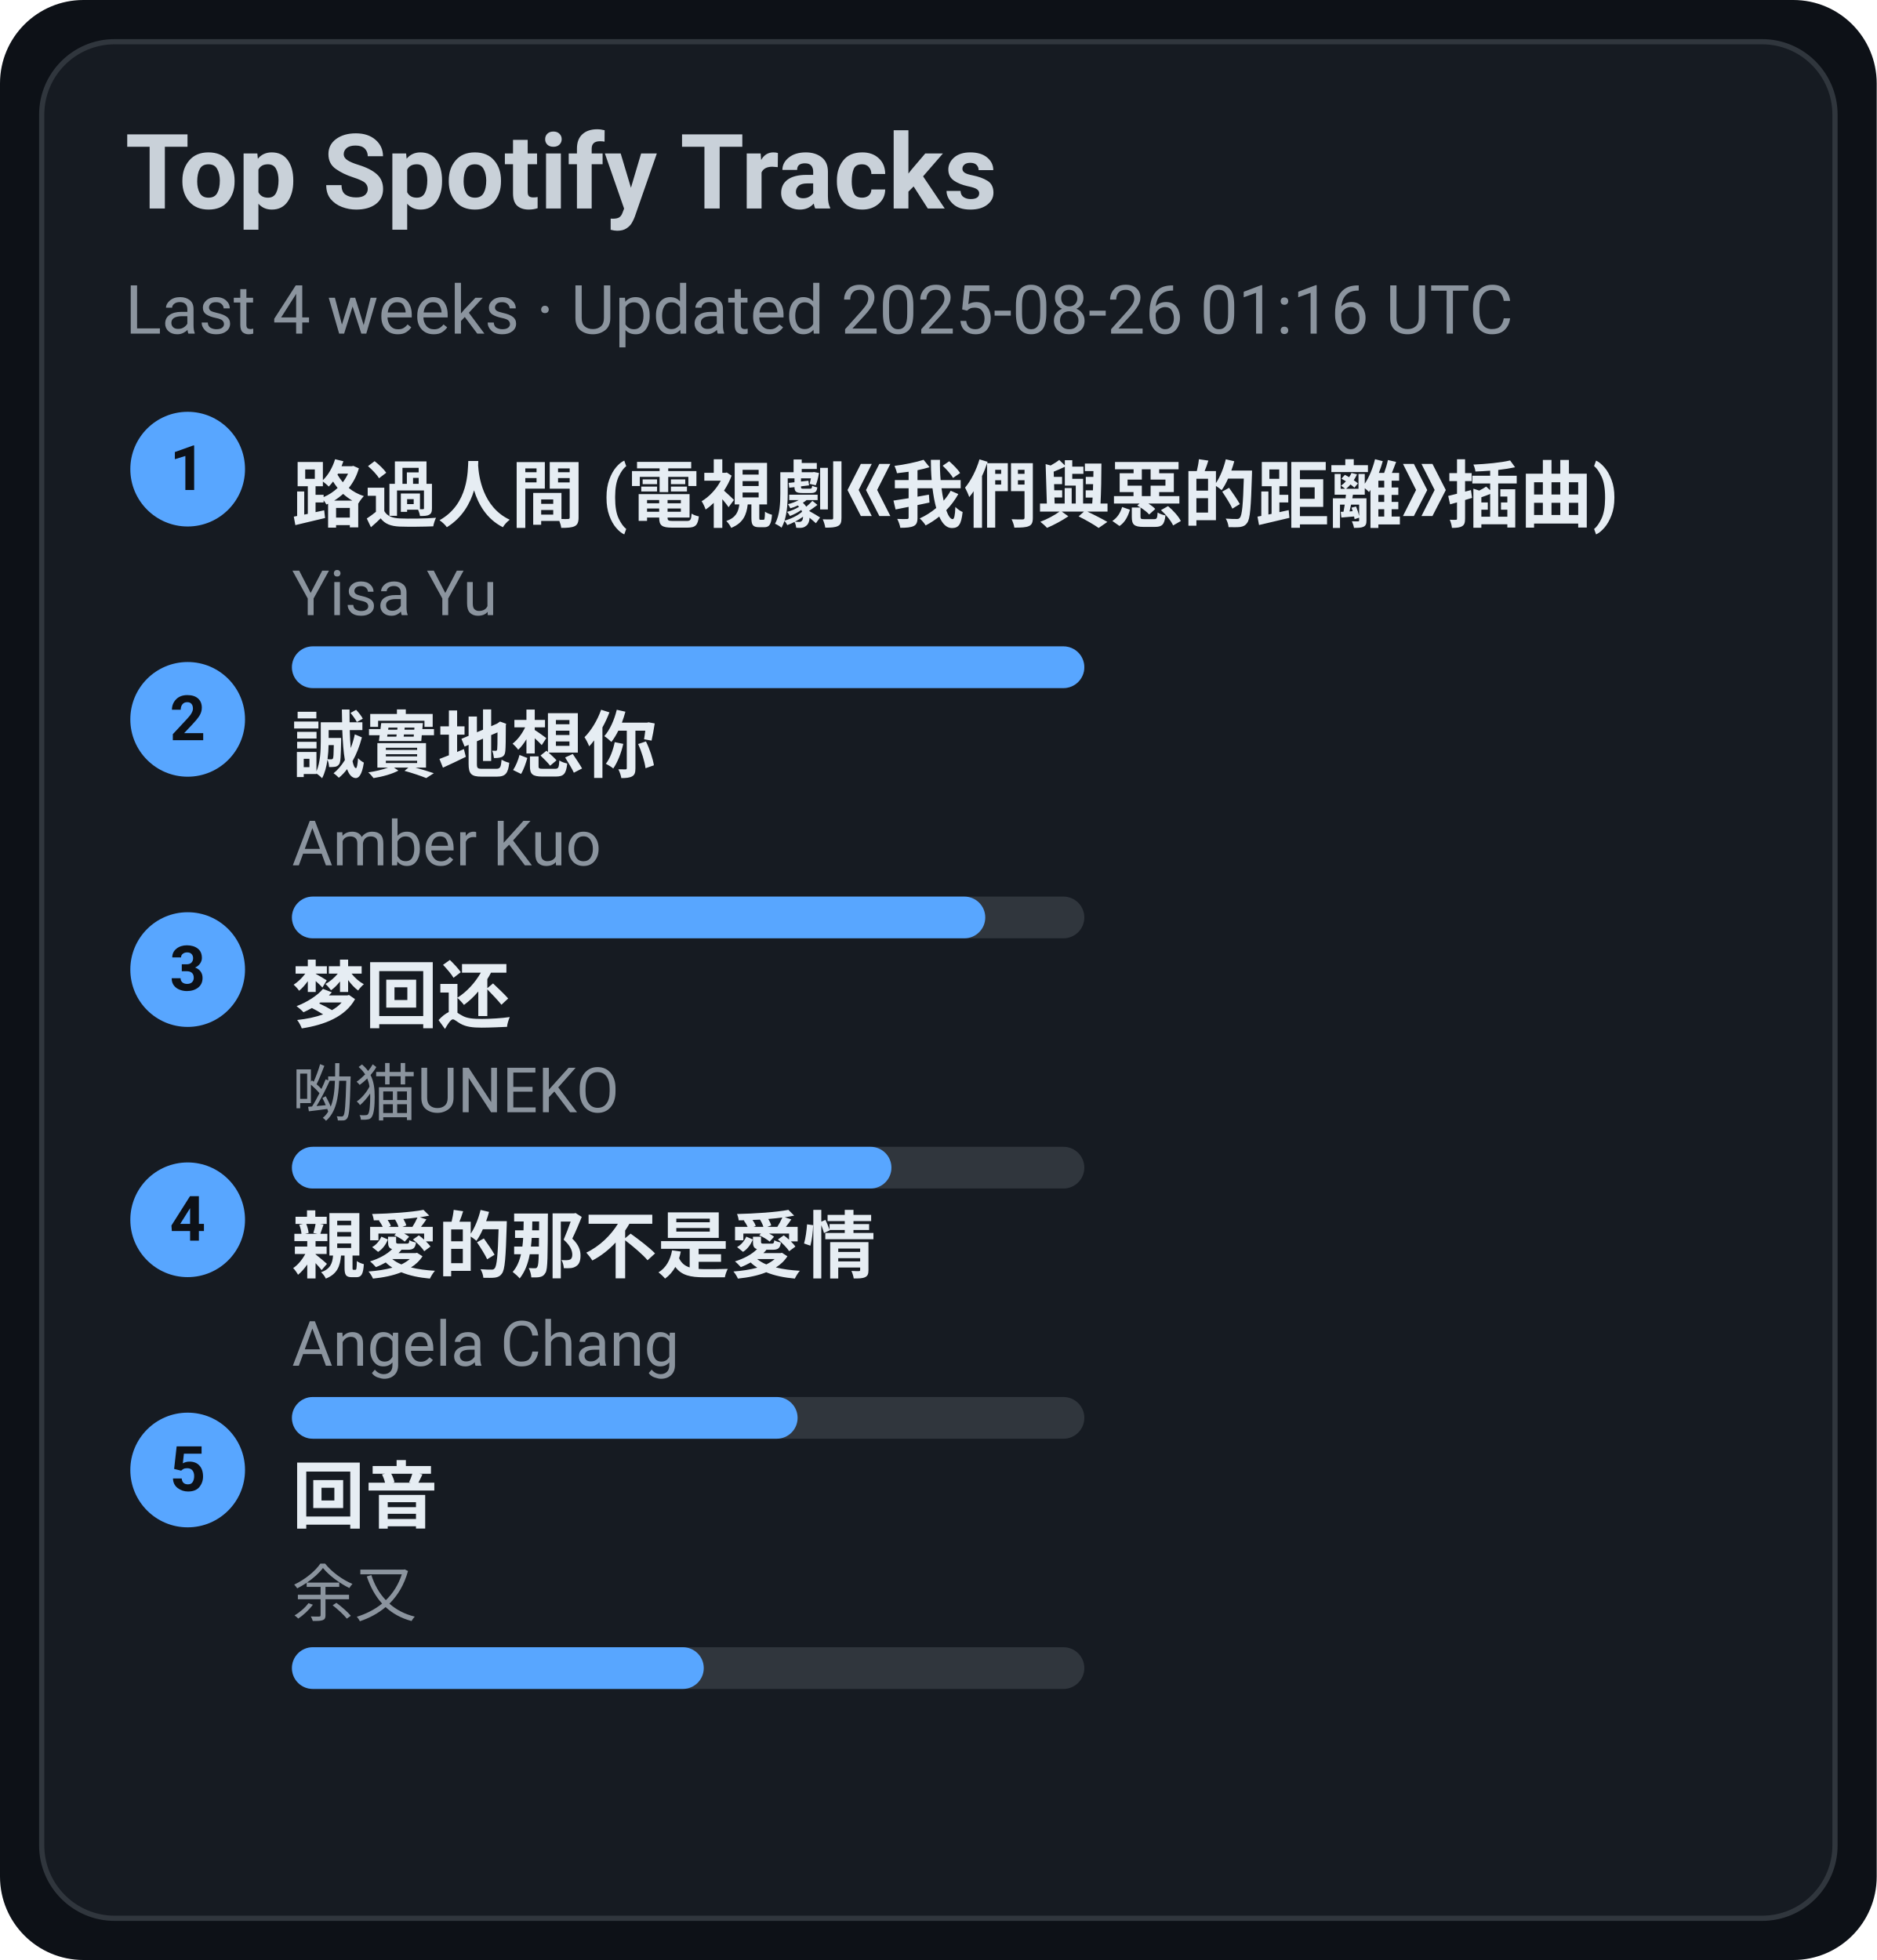
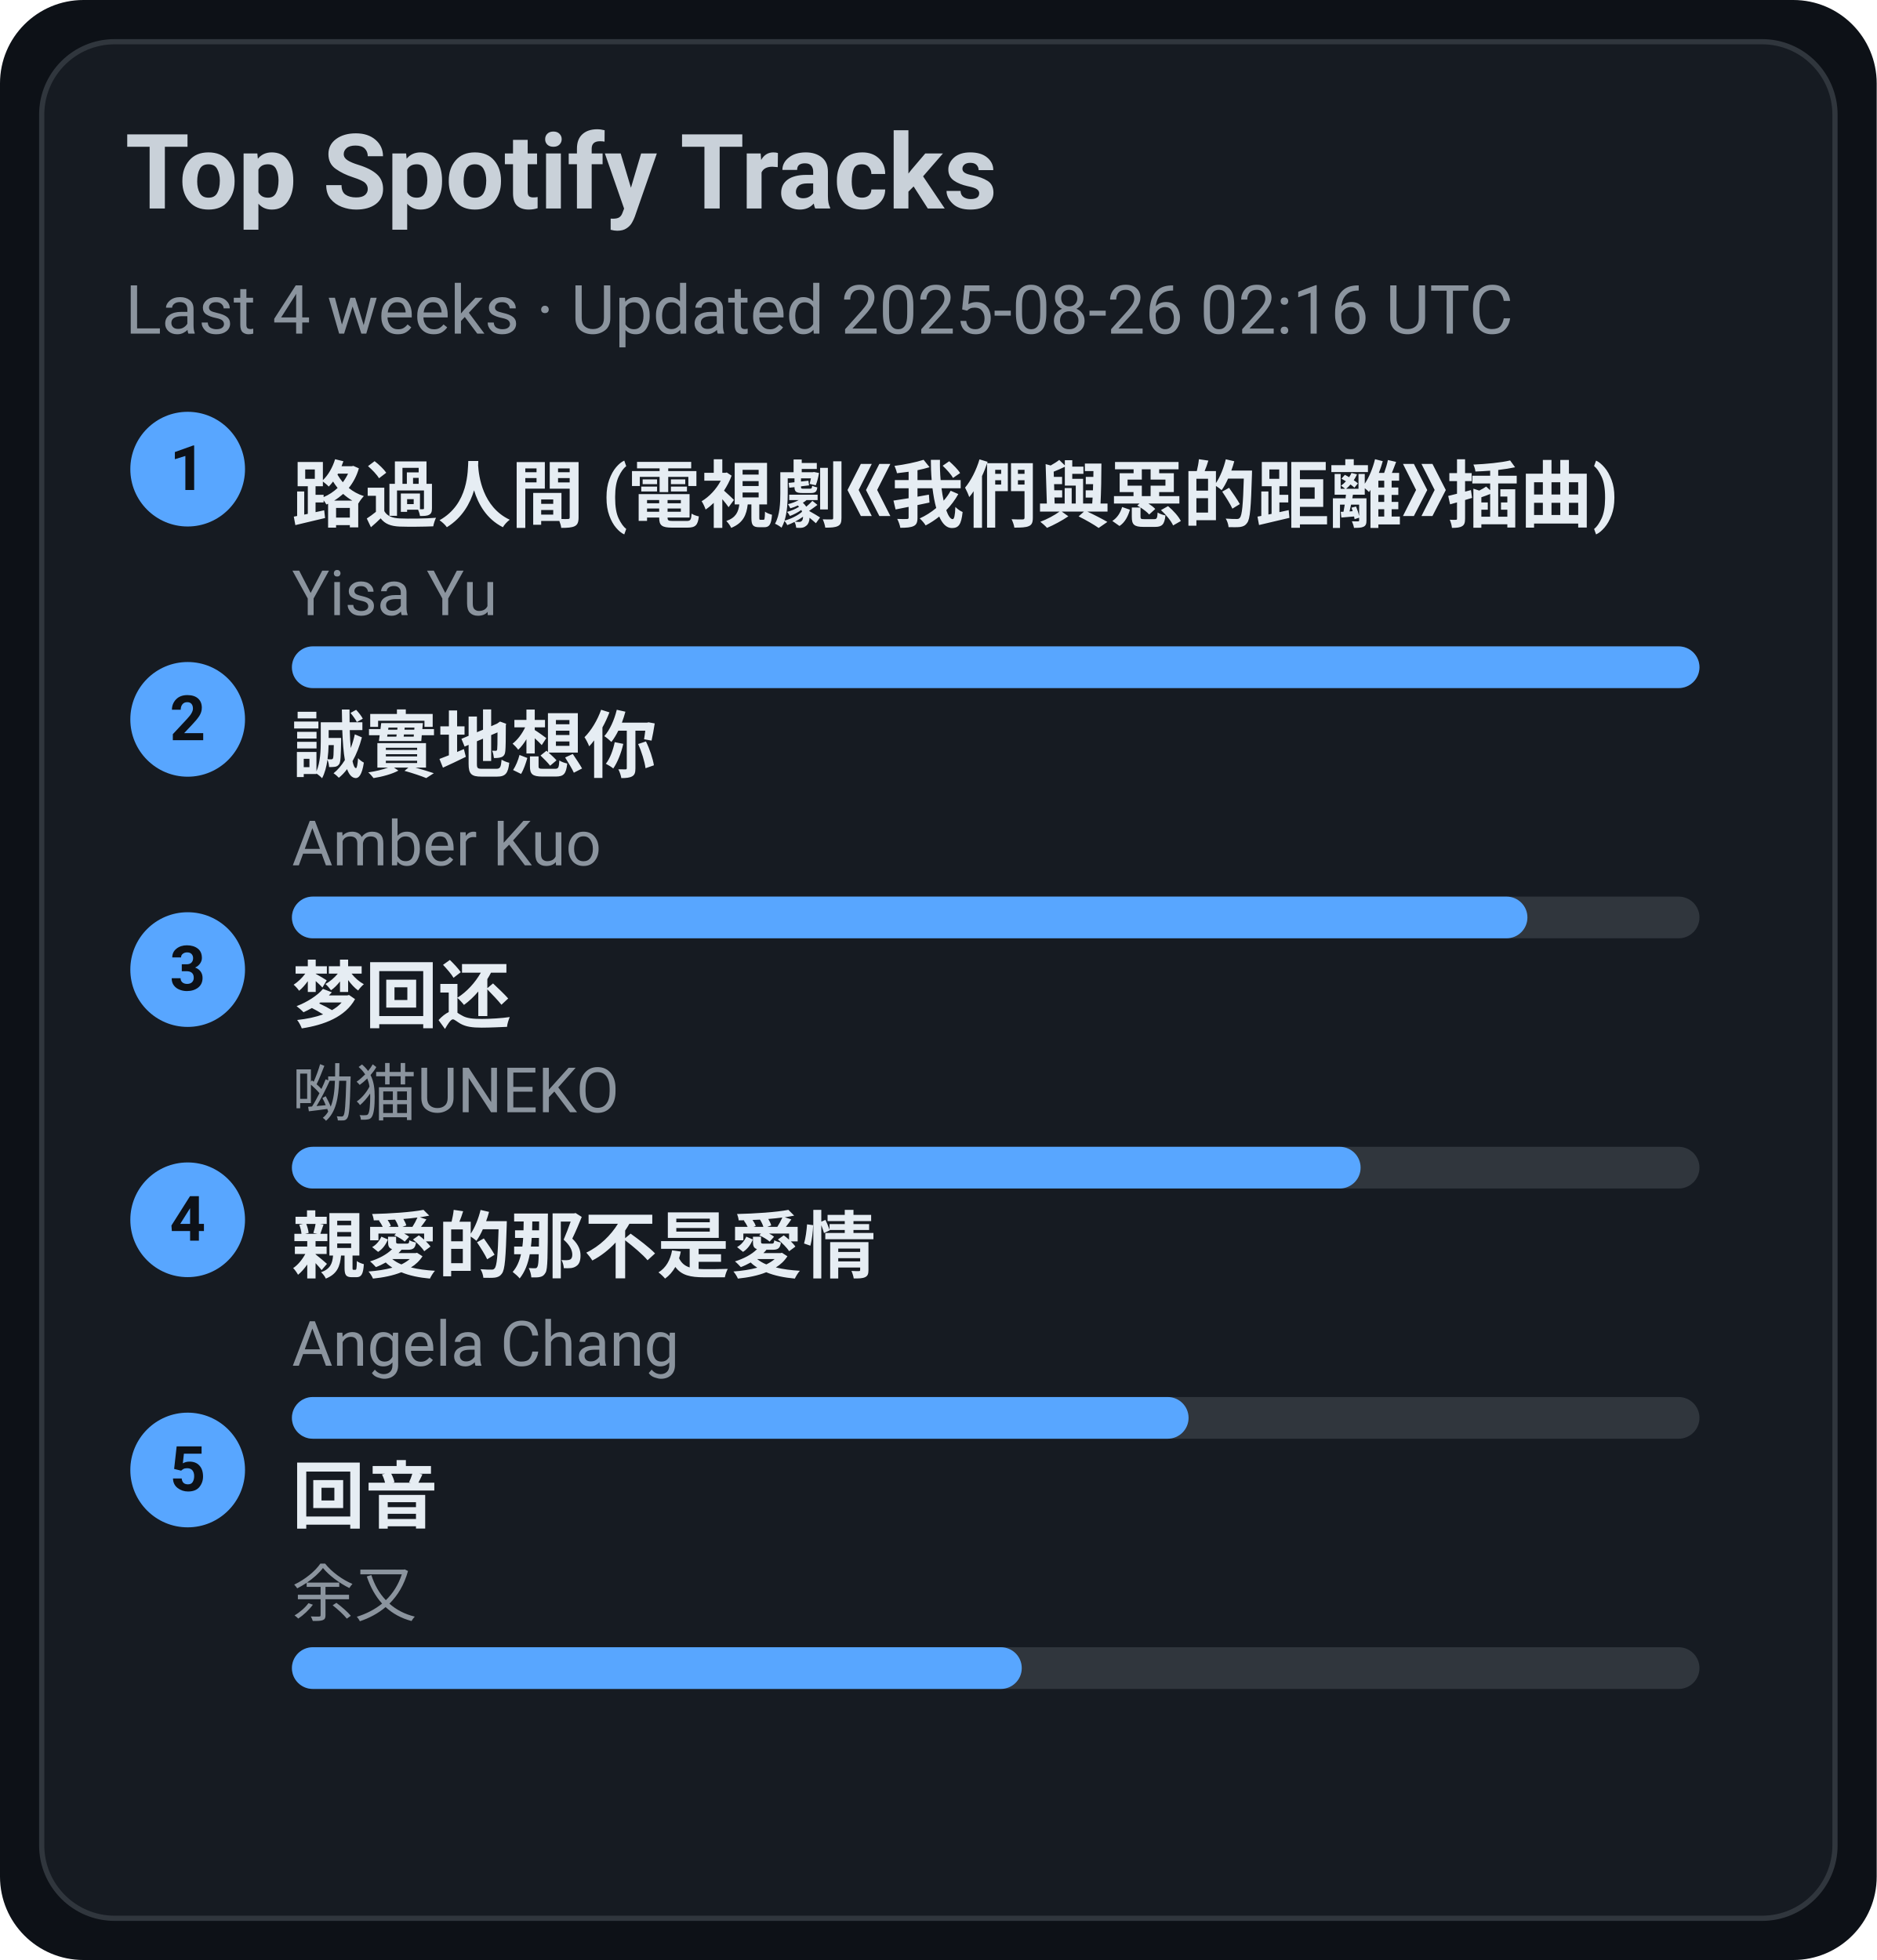
<svg xmlns="http://www.w3.org/2000/svg" width="360" height="376" viewBox="0 0 360 376">
  <style>text{font-family:-apple-system,BlinkMacSystemFont,Segoe UI,Roboto,Ubuntu,Helvetica Neue,Arial,Noto Sans,sans-serif}</style>
  <rect width="360" height="376" rx="16" fill="#0d1117" />
  <rect x="8" y="8" width="344" height="360" rx="14" fill="#161b22" stroke="#30363d" />
  <text x="24" y="40" font-size="20" fill="#c9d1d9" font-weight="600">Top Spotify Tracks</text>
-   <text x="24" y="64" font-size="13" fill="#8b949e">Last 4 weeks · Updated 2025-08-26 01:16 UTC</text>
+   <text x="24" y="64" font-size="13" fill="#8b949e">Last 4 weeks · Updated 2025-08-26 02:16 UTC</text>
  <circle cx="36" cy="90" r="11" fill="#58a6ff" />
  <text x="36" y="94" text-anchor="middle" font-size="12" fill="#0d1117" font-weight="700">1</text>
  <a href="https://open.spotify.com/track/1ZSleGniKMWNrWvK5cGALO" target="_blank" rel="noopener noreferrer">
    <text x="56" y="100" font-size="14" fill="#e6edf3" font-weight="600">路過人間 (電視劇《我們與惡的距離》插曲)</text>
  </a>
  <text x="56" y="118" font-size="12" fill="#8b949e">Yisa Yu</text>
-   <rect x="56" y="124" width="152" height="8" rx="4" fill="#30363d" />
-   <rect x="56" y="124" width="152" height="8" rx="4" fill="#58a6ff" />
+   <rect x="56" y="124" width="270" height="8" rx="4" fill="#30363d" />
+   <rect x="56" y="124" width="270" height="8" rx="4" fill="#58a6ff" />
  <circle cx="36" cy="138" r="11" fill="#58a6ff" />
  <text x="36" y="142" text-anchor="middle" font-size="12" fill="#0d1117" font-weight="700">2</text>
  <a href="https://open.spotify.com/track/1SPZzj8QzOwZoAGKXMGLGJ" target="_blank" rel="noopener noreferrer">
    <text x="56" y="148" font-size="14" fill="#e6edf3" font-weight="600">誠實地想你</text>
  </a>
  <text x="56" y="166" font-size="12" fill="#8b949e">Amber Kuo</text>
-   <rect x="56" y="172" width="152" height="8" rx="4" fill="#30363d" />
-   <rect x="56" y="172" width="133" height="8" rx="4" fill="#58a6ff" />
+   <rect x="56" y="172" width="270" height="8" rx="4" fill="#30363d" />
+   <rect x="56" y="172" width="237" height="8" rx="4" fill="#58a6ff" />
  <circle cx="36" cy="186" r="11" fill="#58a6ff" />
  <text x="36" y="190" text-anchor="middle" font-size="12" fill="#0d1117" font-weight="700">3</text>
  <a href="https://open.spotify.com/track/6jTK3YxlFysC8g0Ye9tbPK" target="_blank" rel="noopener noreferrer">
    <text x="56" y="196" font-size="14" fill="#e6edf3" font-weight="600">梦回还</text>
  </a>
  <text x="56" y="214" font-size="12" fill="#8b949e">呦猫UNEKO</text>
-   <rect x="56" y="220" width="152" height="8" rx="4" fill="#30363d" />
-   <rect x="56" y="220" width="115" height="8" rx="4" fill="#58a6ff" />
+   <rect x="56" y="220" width="270" height="8" rx="4" fill="#30363d" />
+   <rect x="56" y="220" width="205" height="8" rx="4" fill="#58a6ff" />
  <circle cx="36" cy="234" r="11" fill="#58a6ff" />
  <text x="36" y="238" text-anchor="middle" font-size="12" fill="#0d1117" font-weight="700">4</text>
  <a href="https://open.spotify.com/track/1MAv2SJPGVVDHyFlhflmYR" target="_blank" rel="noopener noreferrer">
    <text x="56" y="244" font-size="14" fill="#e6edf3" font-weight="600">親愛的那不是愛情</text>
  </a>
  <text x="56" y="262" font-size="12" fill="#8b949e">Angela Chang</text>
-   <rect x="56" y="268" width="152" height="8" rx="4" fill="#30363d" />
-   <rect x="56" y="268" width="97" height="8" rx="4" fill="#58a6ff" />
+   <rect x="56" y="268" width="270" height="8" rx="4" fill="#30363d" />
+   <rect x="56" y="268" width="172" height="8" rx="4" fill="#58a6ff" />
  <circle cx="36" cy="282" r="11" fill="#58a6ff" />
  <text x="36" y="286" text-anchor="middle" font-size="12" fill="#0d1117" font-weight="700">5</text>
  <a href="https://open.spotify.com/track/1K30lsrpvTR0ytSICU2Z3X" target="_blank" rel="noopener noreferrer">
    <text x="56" y="292" font-size="14" fill="#e6edf3" font-weight="600">回音</text>
  </a>
  <text x="56" y="310" font-size="12" fill="#8b949e">余又</text>
-   <rect x="56" y="316" width="152" height="8" rx="4" fill="#30363d" />
-   <rect x="56" y="316" width="79" height="8" rx="4" fill="#58a6ff" />
+   <rect x="56" y="316" width="270" height="8" rx="4" fill="#30363d" />
+   <rect x="56" y="316" width="140" height="8" rx="4" fill="#58a6ff" />
</svg>
